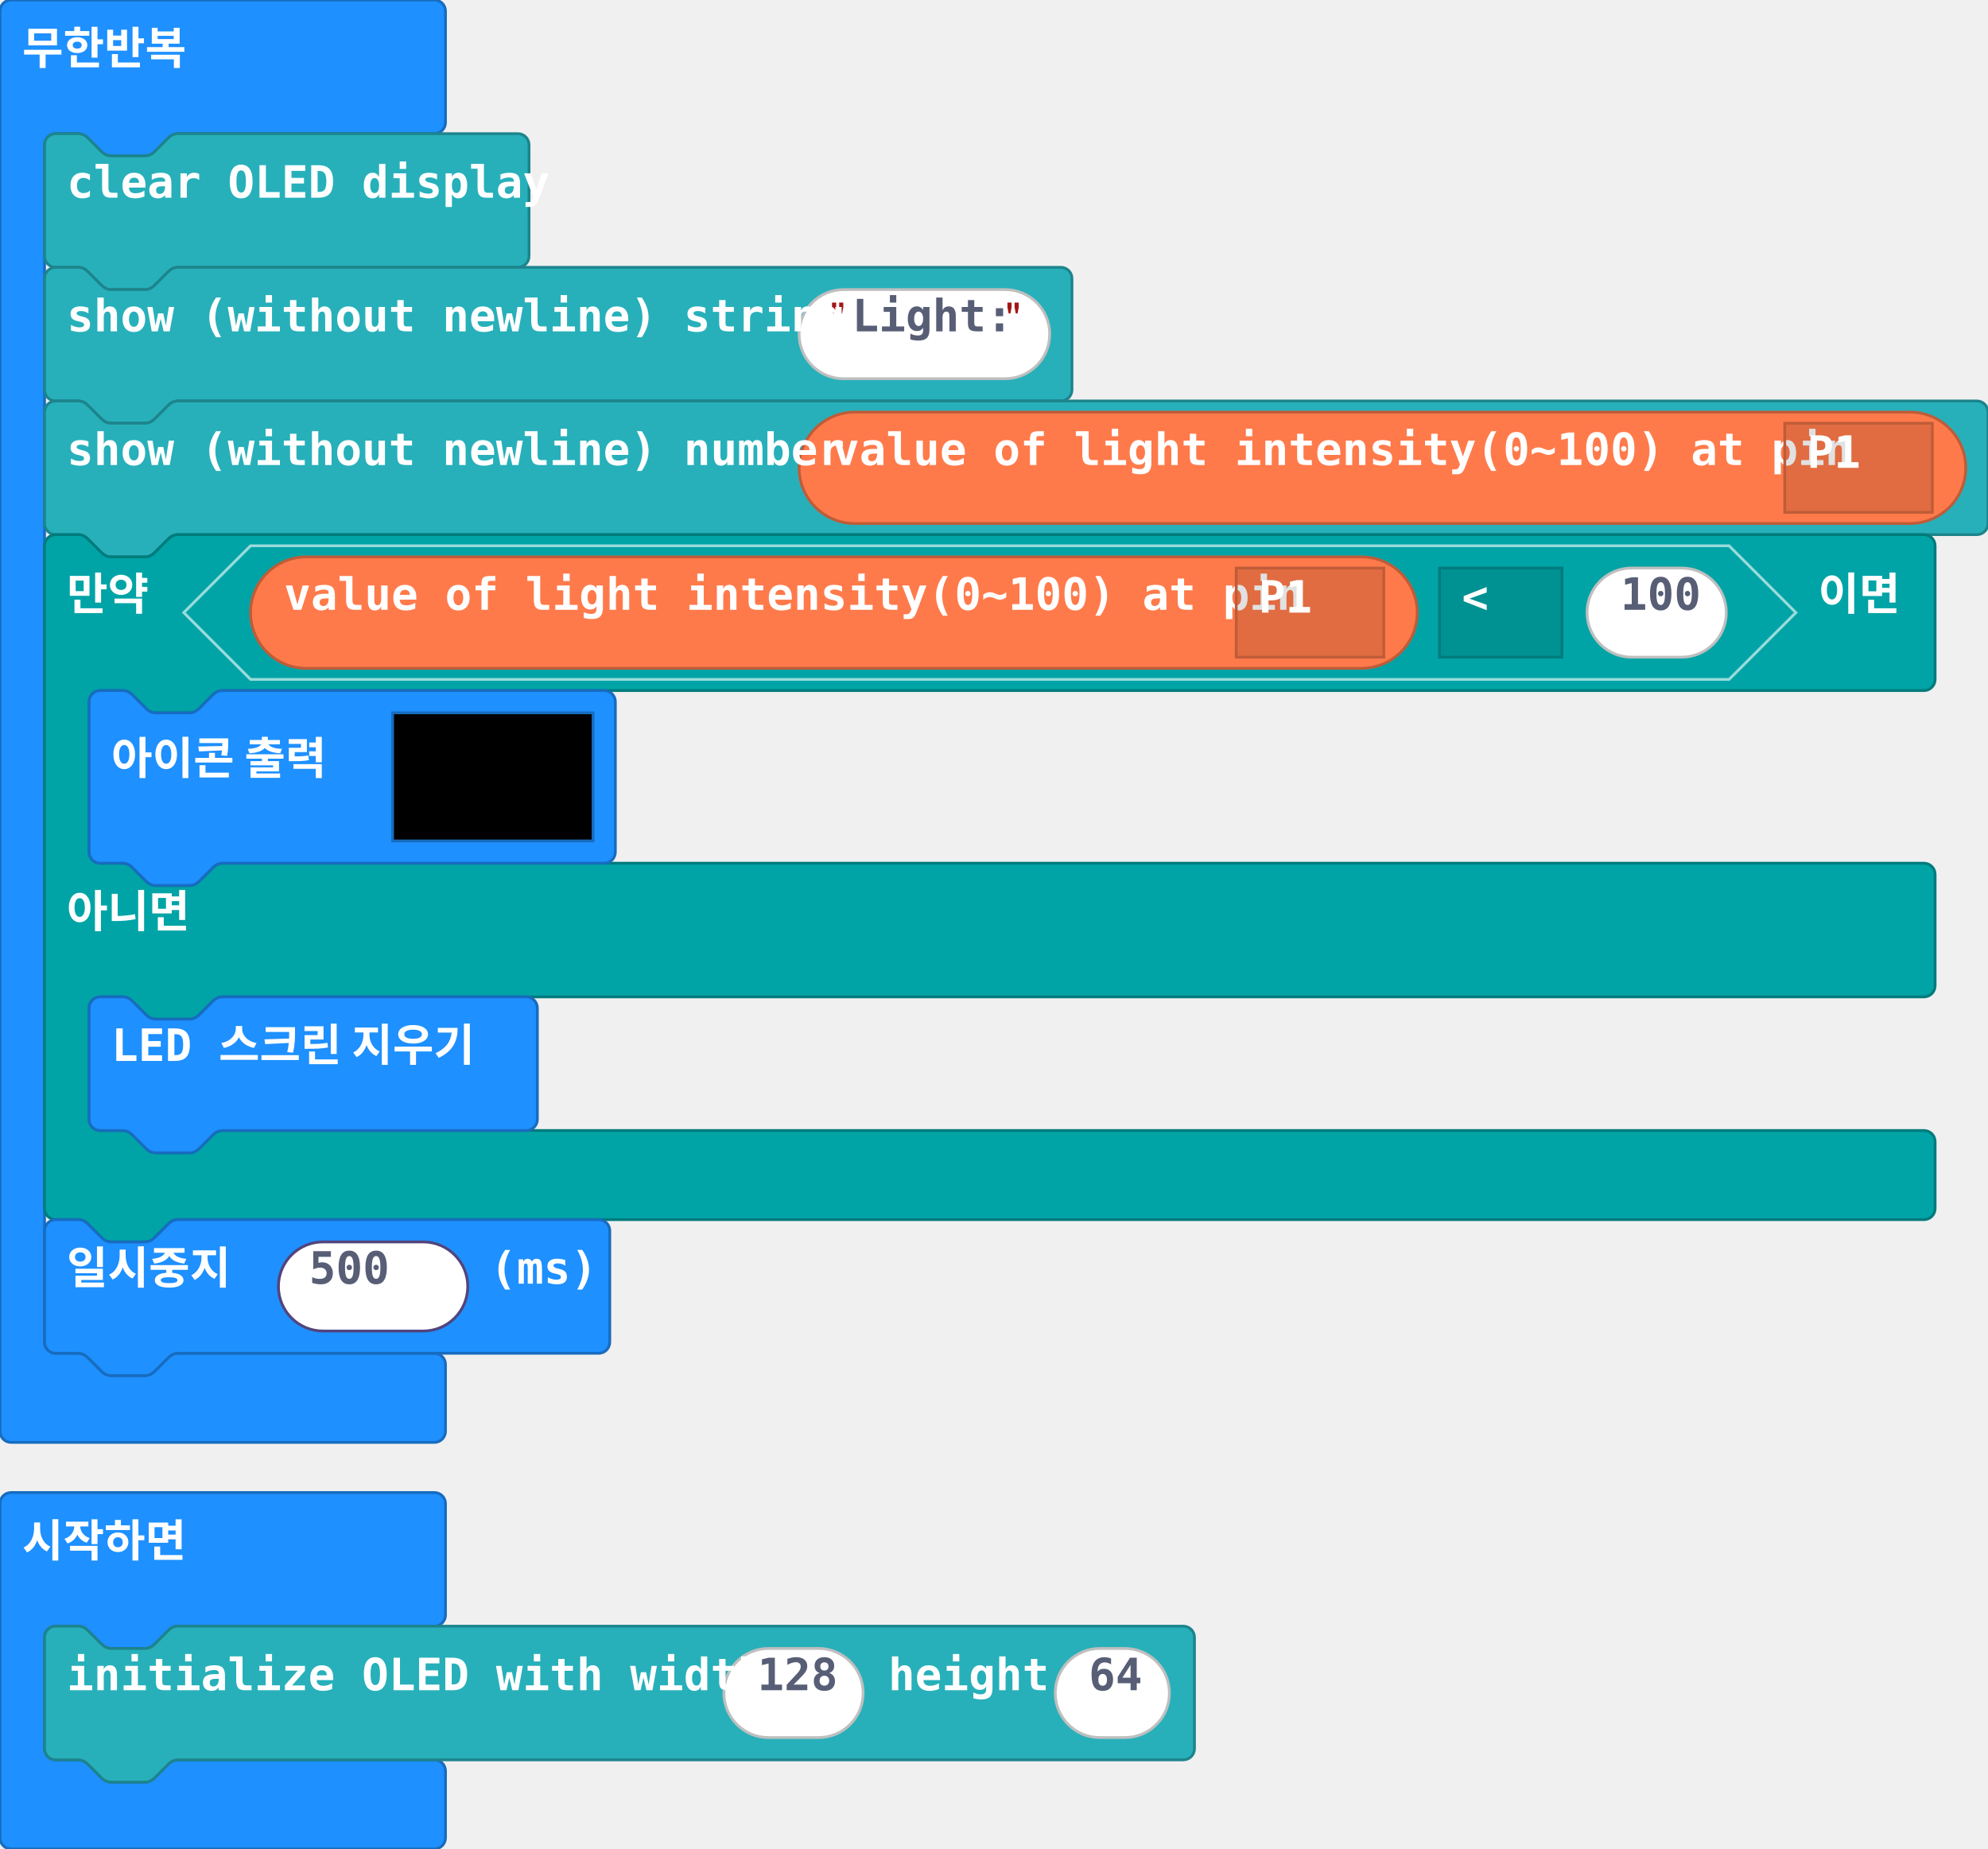
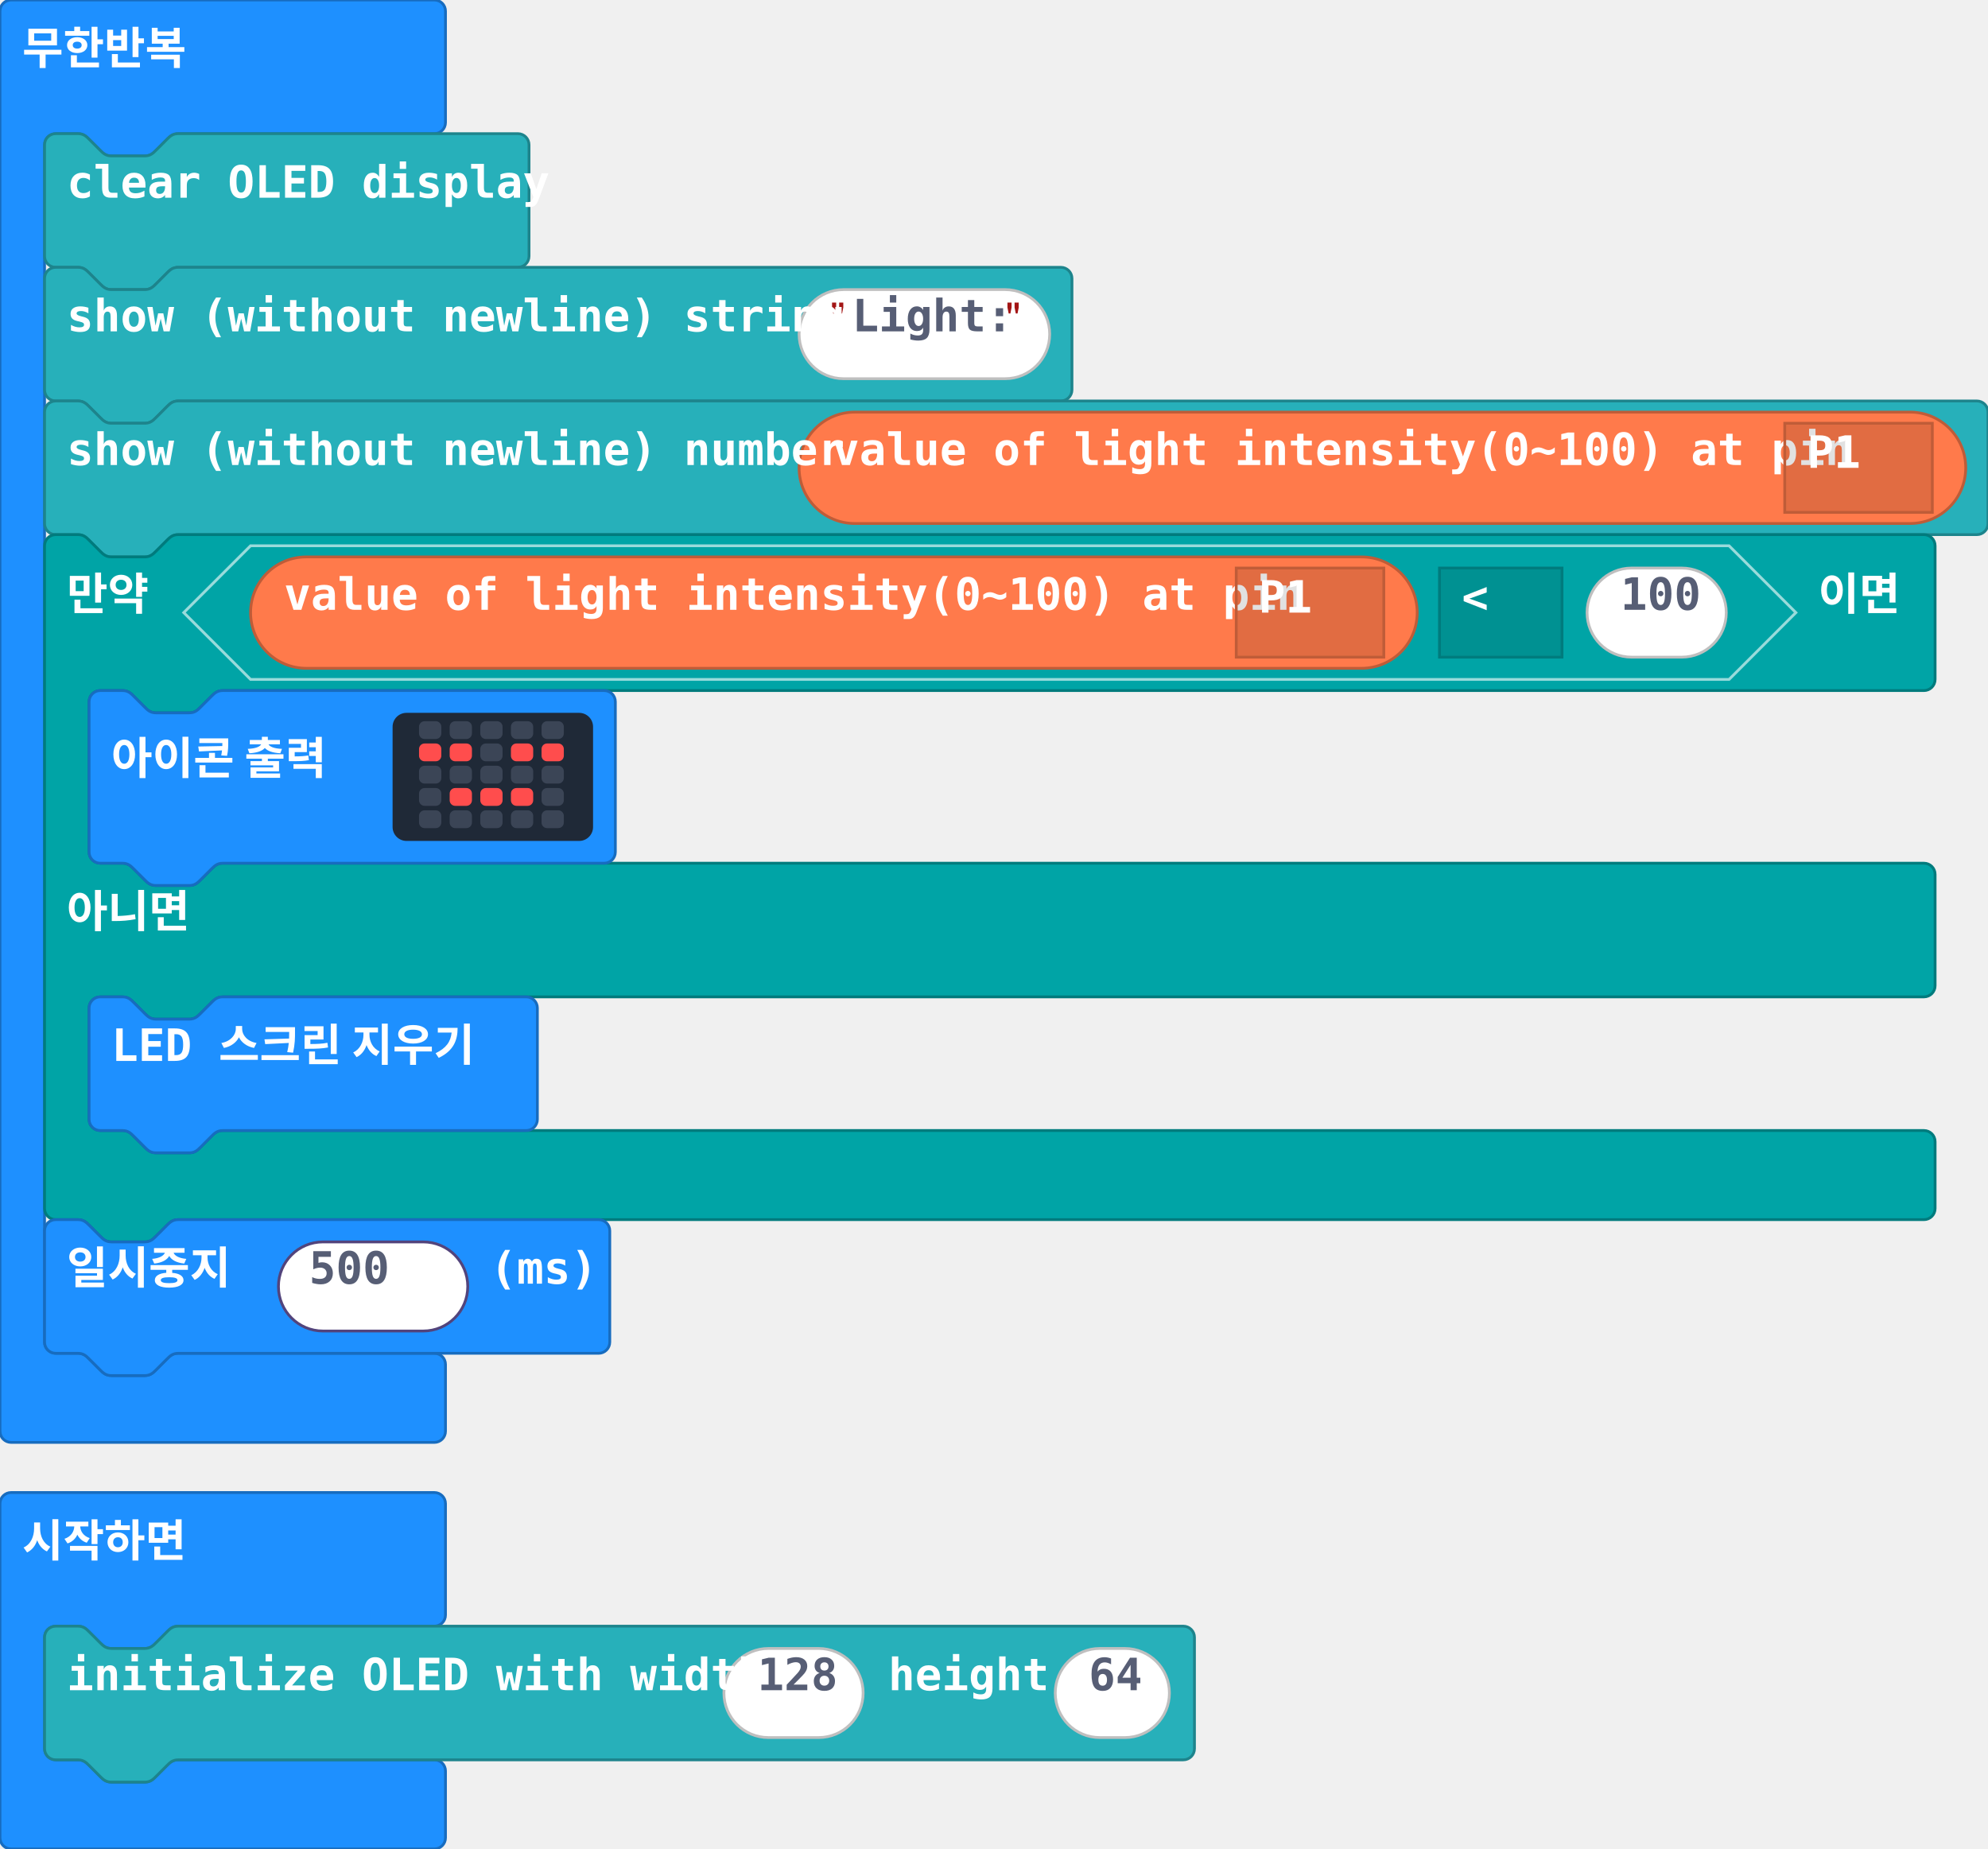
<svg xmlns="http://www.w3.org/2000/svg" role="img" font-family="Consolas,Menlo,'DejaVu Sans Mono',monospace" viewBox="0 0 714 664" font-size="16">
  <style>.a0{fill:none}.a1{fill:#1e90ff;stroke:#176cbf}.a2{fill:#27b0ba;stroke:#1d848c}.a3{fill:#fff;stroke:#bfbfbf}.a4{fill:#575e75}.a5{fill:#a31515}.a6{fill:#fff}.a7{fill:#ff7a4b;stroke:#bf5c38}.a8{fill:#000;fill-opacity:.12;stroke:#bf5c38}.a9{fill:#fff;stroke:#52447c}.aa{fill:#00a4a6;stroke:#007b7d}.ab{fill:#00a4a6;stroke:#99dbdb}.ac{fill:#000;fill-opacity:.12;stroke:#007b7d}.ad{fill:#000;stroke:#176cbf}.ae{fill:#b22222;stroke:#861a1a}.af{fill:#971d1d;stroke:#861a1a}.ag{fill:#717171;stroke:#555}.ah{fill:#dc143c;stroke:#a50f2d}.ai{fill:#000;fill-opacity:.12;stroke:#a50f2d}.aj{fill:#d400d4;stroke:#9f009f}.ak{fill:#000;fill-opacity:.12;stroke:#9f009f}.al{fill:#f3555a;stroke:#b64044}.am{fill:#000;fill-opacity:.12;stroke:#b64044}</style>
  <g>
    <g transform="translate(-10,-10) scale(1)">
      <g transform="translate(10,10)">
        <path d="m0,0m0,4a4 4 0 0,1 4,-4h152a4 4 0 0,1 4,4v4V8V40V44a4 4 0 0,1-4,4H64c-2,0-3,1-4,2l-4,4c-1,1-2,2-4,2h-12c-2,0-3,-1-4,-2l-4,-4c-1,-1-2,-2-4,-2h-8a4 4 0 0,0-4,4v430a4 4 0 0,0 4,4h8c2,0 3,1 4,2l4,4c1,1 2,2 4,2h12c2,0 3,-1 4,-2l4,-4c1,-1 2,-2 4,-2H156a4 4 0 0,1 4,4V494V514a4 4 0 0,1-4,4h-152a4 4 0 0,1-4,-4z" class="a1" />
        <g transform="translate(16,48)">
          <path d="m0,0m0,4a4 4 0 0,1 4,-4h8c2,0 3,1 4,2l4,4c1,1 2,2 4,2h12c2,0 3,-1 4,-2l4,-4c1,-1 2,-2 4,-2h122a4 4 0 0,1 4,4v8V40V44V44a4 4 0 0,1-4,4h-122c-2,0-3,1-4,2l-4,4c-1,1-2,2-4,2h-12c-2,0-3,-1-4,-2l-4,-4c-1,-1-2,-2-4,-2h-8a4 4 0 0,1-4,-4z" class="a2" />
          <g transform="translate(0,48)">
            <path d="m0,0m0,4a4 4 0 0,1 4,-4h8c2,0 3,1 4,2l4,4c1,1 2,2 4,2h12c2,0 3,-1 4,-2l4,-4c1,-1 2,-2 4,-2h317a4 4 0 0,1 4,4v8V40V44V44a4 4 0 0,1-4,4h-317c-2,0-3,1-4,2l-4,4c-1,1-2,2-4,2h-12c-2,0-3,-1-4,-2l-4,-4c-1,-1-2,-2-4,-2h-8a4 4 0 0,1-4,-4z" class="a2" />
            <g transform="translate(271,8)">
              <path d="m16,0h58a16 16 0 0,1 16,16v0a16 16 0 0,1-16,16V32h-58a16 16 0 0,1-16,-16v0a16 16 0 0,1 16,-16z" class="a3" />
              <g transform="translate(11,6)">
                <text transform="translate(0,10)" class="a5" font-family="Helvetica,Arial,sans-serif" textLength="5">"</text>
                <text x="8" y="9" class="a4" font-weight="600" textLength="52">Light:</text>
                <text transform="translate(63,10)" class="a5" font-family="Helvetica,Arial,sans-serif" textLength="5">"</text>
              </g>
            </g>
            <g transform="translate(0,48)">
              <path d="m0,0m0,4a4 4 0 0,1 4,-4h8c2,0 3,1 4,2l4,4c1,1 2,2 4,2h12c2,0 3,-1 4,-2l4,-4c1,-1 2,-2 4,-2h646a4 4 0 0,1 4,4v8V44V44a4 4 0 0,1-4,4h-646c-2,0-3,1-4,2l-4,4c-1,1-2,2-4,2h-12c-2,0-3,-1-4,-2l-4,-4c-1,-1-2,-2-4,-2h-8a4 4 0 0,1-4,-4z" class="a2" />
              <g transform="translate(271,4)">
                <path d="m20,0h379a20 20 0 0,1 20,20v0a20 20 0 0,1-20,20V40h-379a20 20 0 0,1-20,-20v0a20 20 0 0,1 20,-20z" class="a7" />
                <g transform="translate(12,10)">
                  <text y="9" class="a6" font-weight="600" textLength="334">value of light intensity(0~100) at pin</text>
                </g>
                <g transform="translate(354,4)">
                  <rect y="0" width="53" height="32" class="a8" />
                  <text x="8" y="16" class="a6" font-weight="600" textLength="17">P1</text>
                </g>
              </g>
              <g transform="translate(0,48)">
                <path d="m0,0m0,4a4 4 0 0,1 4,-4h8c2,0 3,1 4,2l4,4c1,1 2,2 4,2h12c2,0 3,-1 4,-2l4,-4c1,-1 2,-2 4,-2h627a4 4 0 0,1 4,4v8V52a4 4 0 0,1-4,4H64c-2,0-3,1-4,2l-4,4c-1,1-2,2-4,2h-12c-2,0-3,-1-4,-2l-4,-4c-1,-1-2,-2-4,-2h-8a4 4 0 0,0-4,4v54a4 4 0 0,0 4,4h8c2,0 3,1 4,2l4,4c1,1 2,2 4,2h12c2,0 3,-1 4,-2l4,-4c1,-1 2,-2 4,-2H675a4 4 0 0,1 4,4V126V158V162a4 4 0 0,1-4,4H64c-2,0-3,1-4,2l-4,4c-1,1-2,2-4,2h-12c-2,0-3,-1-4,-2l-4,-4c-1,-1-2,-2-4,-2h-8a4 4 0 0,0-4,4v40a4 4 0 0,0 4,4h8c2,0 3,1 4,2l4,4c1,1 2,2 4,2h12c2,0 3,-1 4,-2l4,-4c1,-1 2,-2 4,-2H675a4 4 0 0,1 4,4V218V242V242a4 4 0 0,1-4,4h-627c-2,0-3,1-4,2l-4,4c-1,1-2,2-4,2h-12c-2,0-3,-1-4,-2l-4,-4c-1,-1-2,-2-4,-2h-8a4 4 0 0,1-4,-4z" class="aa" />
                <g transform="translate(50,4)">
                  <path d="m24,0h531l24,24l-24,24V48h-531l-24,-24l24,-24z" class="ab" />
                  <g transform="translate(24,4)">
                    <path d="m20,0h379a20 20 0 0,1 20,20v0a20 20 0 0,1-20,20V40h-379a20 20 0 0,1-20,-20v0a20 20 0 0,1 20,-20z" class="a7" />
                    <g transform="translate(12,10)">
                      <text y="9" class="a6" font-weight="600" textLength="334">value of light intensity(0~100) at pin</text>
                    </g>
                    <g transform="translate(354,4)">
                      <rect y="0" width="53" height="32" class="a8" />
                      <text x="8" y="16" class="a6" font-weight="600" textLength="17">P1</text>
                    </g>
                  </g>
                  <g transform="translate(504,8)">
                    <path d="m16,0h18a16 16 0 0,1 16,16v0a16 16 0 0,1-16,16V32h-18a16 16 0 0,1-16,-16v0a16 16 0 0,1 16,-16z" class="a3" />
                    <g transform="translate(12,6)">
                      <text y="9" class="a4" font-weight="600" textLength="26">100</text>
                    </g>
                  </g>
                  <g transform="translate(451,8)">
                    <rect y="0" width="44" height="32" class="ac" />
                    <text x="8" y="16" class="a6" font-weight="600" textLength="8">&lt;</text>
                  </g>
                </g>
                <g transform="translate(16,56)">
                  <path d="m0,0m0,4a4 4 0 0,1 4,-4h8c2,0 3,1 4,2l4,4c1,1 2,2 4,2h12c2,0 3,-1 4,-2l4,-4c1,-1 2,-2 4,-2h137a4 4 0 0,1 4,4v8V54V58V58a4 4 0 0,1-4,4h-137c-2,0-3,1-4,2l-4,4c-1,1-2,2-4,2h-12c-2,0-3,-1-4,-2l-4,-4c-1,-1-2,-2-4,-2h-8a4 4 0 0,1-4,-4z" class="a1" />
                  <g transform="translate(8,21)">
                    <text y="9" class="a6" font-weight="600" textLength="92">아이콘 출력</text>
                  </g>
                  <g transform="translate(109,8)">
-                     <rect y="0" width="72" height="46" class="ad" />
+                     <g>
+                       <rect width="72" height="46" rx="5" fill="#1f2937" />
+                       <rect x="9.5" y="3" width="8" height="6.4" rx="2" fill="#3b4556" />
+                       <rect x="20.5" y="3" width="8" height="6.4" rx="2" fill="#3b4556" />
+                       <rect x="31.5" y="3" width="8" height="6.4" rx="2" fill="#3b4556" />
+                       <rect x="42.5" y="3" width="8" height="6.4" rx="2" fill="#3b4556" />
+                       <rect x="53.5" y="3" width="8" height="6.4" rx="2" fill="#3b4556" />
+                       <rect x="9.5" y="11" width="8" height="6.4" rx="2" fill="#ff4d4d" />
+                       <rect x="20.5" y="11" width="8" height="6.4" rx="2" fill="#ff4d4d" />
+                       <rect x="31.5" y="11" width="8" height="6.4" rx="2" fill="#3b4556" />
+                       <rect x="42.5" y="11" width="8" height="6.4" rx="2" fill="#ff4d4d" />
+                       <rect x="53.5" y="11" width="8" height="6.4" rx="2" fill="#ff4d4d" />
+                       <rect x="9.5" y="19" width="8" height="6.4" rx="2" fill="#3b4556" />
+                       <rect x="20.5" y="19" width="8" height="6.4" rx="2" fill="#3b4556" />
+                       <rect x="31.5" y="19" width="8" height="6.4" rx="2" fill="#3b4556" />
+                       <rect x="42.5" y="19" width="8" height="6.4" rx="2" fill="#3b4556" />
+                       <rect x="53.5" y="19" width="8" height="6.4" rx="2" fill="#3b4556" />
+                       <rect x="9.5" y="27" width="8" height="6.4" rx="2" fill="#3b4556" />
+                       <rect x="20.5" y="27" width="8" height="6.4" rx="2" fill="#ff4d4d" />
+                       <rect x="31.5" y="27" width="8" height="6.4" rx="2" fill="#ff4d4d" />
+                       <rect x="42.5" y="27" width="8" height="6.4" rx="2" fill="#ff4d4d" />
+                       <rect x="53.5" y="27" width="8" height="6.4" rx="2" fill="#3b4556" />
+                       <rect x="9.5" y="35" width="8" height="6.4" rx="2" fill="#3b4556" />
+                       <rect x="20.5" y="35" width="8" height="6.4" rx="2" fill="#3b4556" />
+                       <rect x="31.5" y="35" width="8" height="6.4" rx="2" fill="#3b4556" />
+                       <rect x="42.5" y="35" width="8" height="6.4" rx="2" fill="#3b4556" />
+                       <rect x="53.5" y="35" width="8" height="6.4" rx="2" fill="#3b4556" />
+                     </g>
                  </g>
                </g>
                <g transform="translate(16,166)">
                  <path d="m0,0m0,4a4 4 0 0,1 4,-4h8c2,0 3,1 4,2l4,4c1,1 2,2 4,2h12c2,0 3,-1 4,-2l4,-4c1,-1 2,-2 4,-2h109a4 4 0 0,1 4,4v8V40V44V44a4 4 0 0,1-4,4h-109c-2,0-3,1-4,2l-4,4c-1,1-2,2-4,2h-12c-2,0-3,-1-4,-2l-4,-4c-1,-1-2,-2-4,-2h-8a4 4 0 0,1-4,-4z" class="a1" />
                  <g transform="translate(8,14)">
                    <text y="9" class="a6" font-weight="600" textLength="143">LED 스크린 지우기</text>
                  </g>
                </g>
                <g transform="translate(0,246)">
                  <path d="m0,0m0,4a4 4 0 0,1 4,-4h8c2,0 3,1 4,2l4,4c1,1 2,2 4,2h12c2,0 3,-1 4,-2l4,-4c1,-1 2,-2 4,-2h151a4 4 0 0,1 4,4v8V40V44V44a4 4 0 0,1-4,4h-151c-2,0-3,1-4,2l-4,4c-1,1-2,2-4,2h-12c-2,0-3,-1-4,-2l-4,-4c-1,-1-2,-2-4,-2h-8a4 4 0 0,1-4,-4z" class="a1" />
                  <g transform="translate(84,8)">
                    <path d="m16,0h36a16 16 0 0,1 16,16v0a16 16 0 0,1-16,16V32h-36a16 16 0 0,1-16,-16v0a16 16 0 0,1 16,-16z" class="a9" />
                    <g transform="translate(11,6)">
                      <text y="9" class="a4" font-weight="600" textLength="26">500</text>
                    </g>
                  </g>
                  <g transform="translate(8,14)">
                    <text y="9" class="a6" font-weight="600" textLength="66">일시중지</text>
                  </g>
                  <g transform="translate(160,14)">
                    <text y="9" class="a6" font-weight="600" textLength="35">(ms)</text>
                  </g>
                </g>
                <g transform="translate(8,18)">
                  <text y="9" class="a6" font-weight="600" textLength="33">만약</text>
                </g>
                <g transform="translate(637,18)">
                  <text y="9" class="a6" font-weight="600" textLength="33">이면</text>
                </g>
                <g transform="translate(8,132)">
                  <text y="9" class="a6" font-weight="600" textLength="50">아니면</text>
                </g>
              </g>
              <g transform="translate(8,14)">
                <text y="9" class="a6" font-weight="600" textLength="254">show (without newline) number</text>
              </g>
            </g>
            <g transform="translate(8,14)">
              <text y="9" class="a6" font-weight="600" textLength="254">show (without newline) string</text>
            </g>
          </g>
          <g transform="translate(8,14)">
            <text y="9" class="a6" font-weight="600" textLength="158">clear OLED display</text>
          </g>
        </g>
        <g transform="translate(8,14)">
          <text y="9" class="a6" font-weight="600" textLength="66">무한반복</text>
        </g>
      </g>
      <g transform="translate(10,546)">
        <path d="m0,0m0,4a4 4 0 0,1 4,-4h152a4 4 0 0,1 4,4v4V8V40V44a4 4 0 0,1-4,4H64c-2,0-3,1-4,2l-4,4c-1,1-2,2-4,2h-12c-2,0-3,-1-4,-2l-4,-4c-1,-1-2,-2-4,-2h-8a4 4 0 0,0-4,4v40a4 4 0 0,0 4,4h8c2,0 3,1 4,2l4,4c1,1 2,2 4,2h12c2,0 3,-1 4,-2l4,-4c1,-1 2,-2 4,-2H156a4 4 0 0,1 4,4V104V124a4 4 0 0,1-4,4h-152a4 4 0 0,1-4,-4z" class="a1" />
        <g transform="translate(16,48)">
          <path d="m0,0m0,4a4 4 0 0,1 4,-4h8c2,0 3,1 4,2l4,4c1,1 2,2 4,2h12c2,0 3,-1 4,-2l4,-4c1,-1 2,-2 4,-2h361a4 4 0 0,1 4,4v8V40V44V44a4 4 0 0,1-4,4h-361c-2,0-3,1-4,2l-4,4c-1,1-2,2-4,2h-12c-2,0-3,-1-4,-2l-4,-4c-1,-1-2,-2-4,-2h-8a4 4 0 0,1-4,-4z" class="a2" />
          <g transform="translate(244,8)">
            <path d="m16,0h18a16 16 0 0,1 16,16v0a16 16 0 0,1-16,16V32h-18a16 16 0 0,1-16,-16v0a16 16 0 0,1 16,-16z" class="a3" />
            <g transform="translate(12,6)">
              <text y="9" class="a4" font-weight="600" textLength="26">128</text>
            </g>
          </g>
          <g transform="translate(363,8)">
            <path d="m16,0h9a16 16 0 0,1 16,16v0a16 16 0 0,1-16,16V32h-9a16 16 0 0,1-16,-16v0a16 16 0 0,1 16,-16z" class="a3" />
            <g transform="translate(12,6)">
              <text y="9" class="a4" font-weight="600" textLength="17">64</text>
            </g>
          </g>
          <g transform="translate(8,14)">
            <text y="9" class="a6" font-weight="600" textLength="228">initialize OLED with width</text>
          </g>
          <g transform="translate(303,14)">
            <text y="9" class="a6" font-weight="600" textLength="52">height</text>
          </g>
        </g>
        <g transform="translate(8,14)">
          <text y="9" class="a6" font-weight="600" textLength="66">시작하면</text>
        </g>
      </g>
    </g>
  </g>
</svg>
